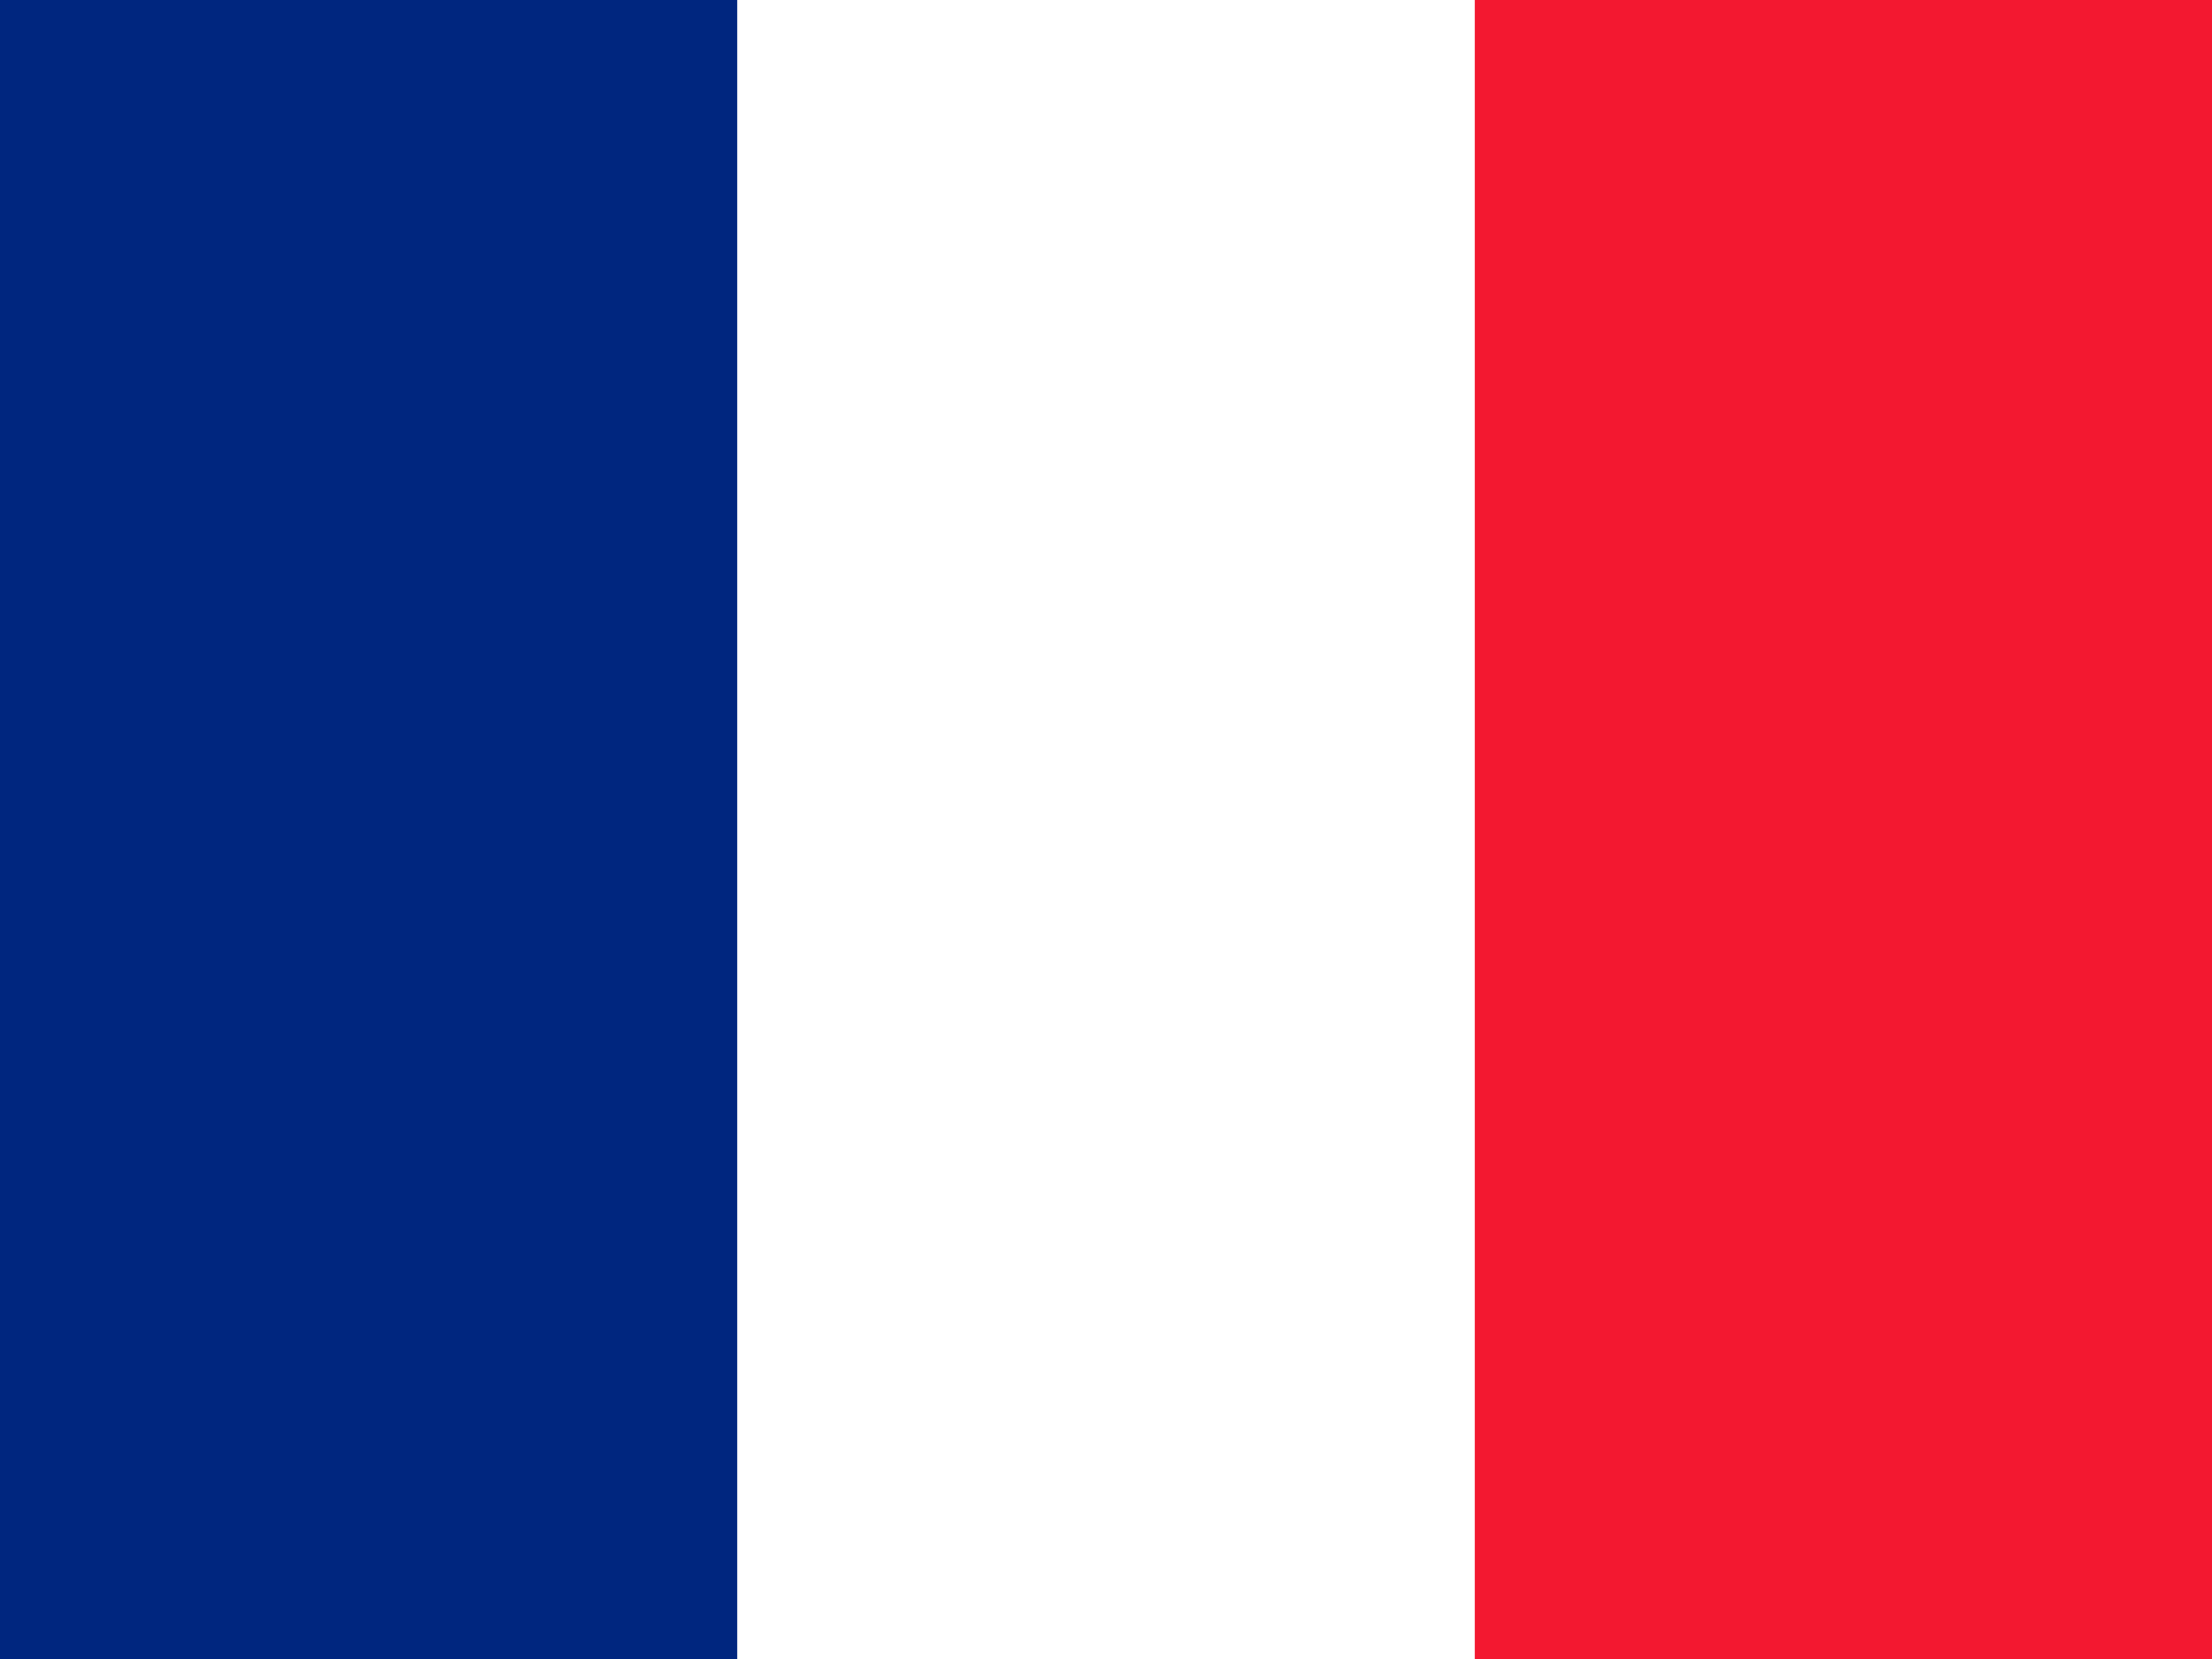
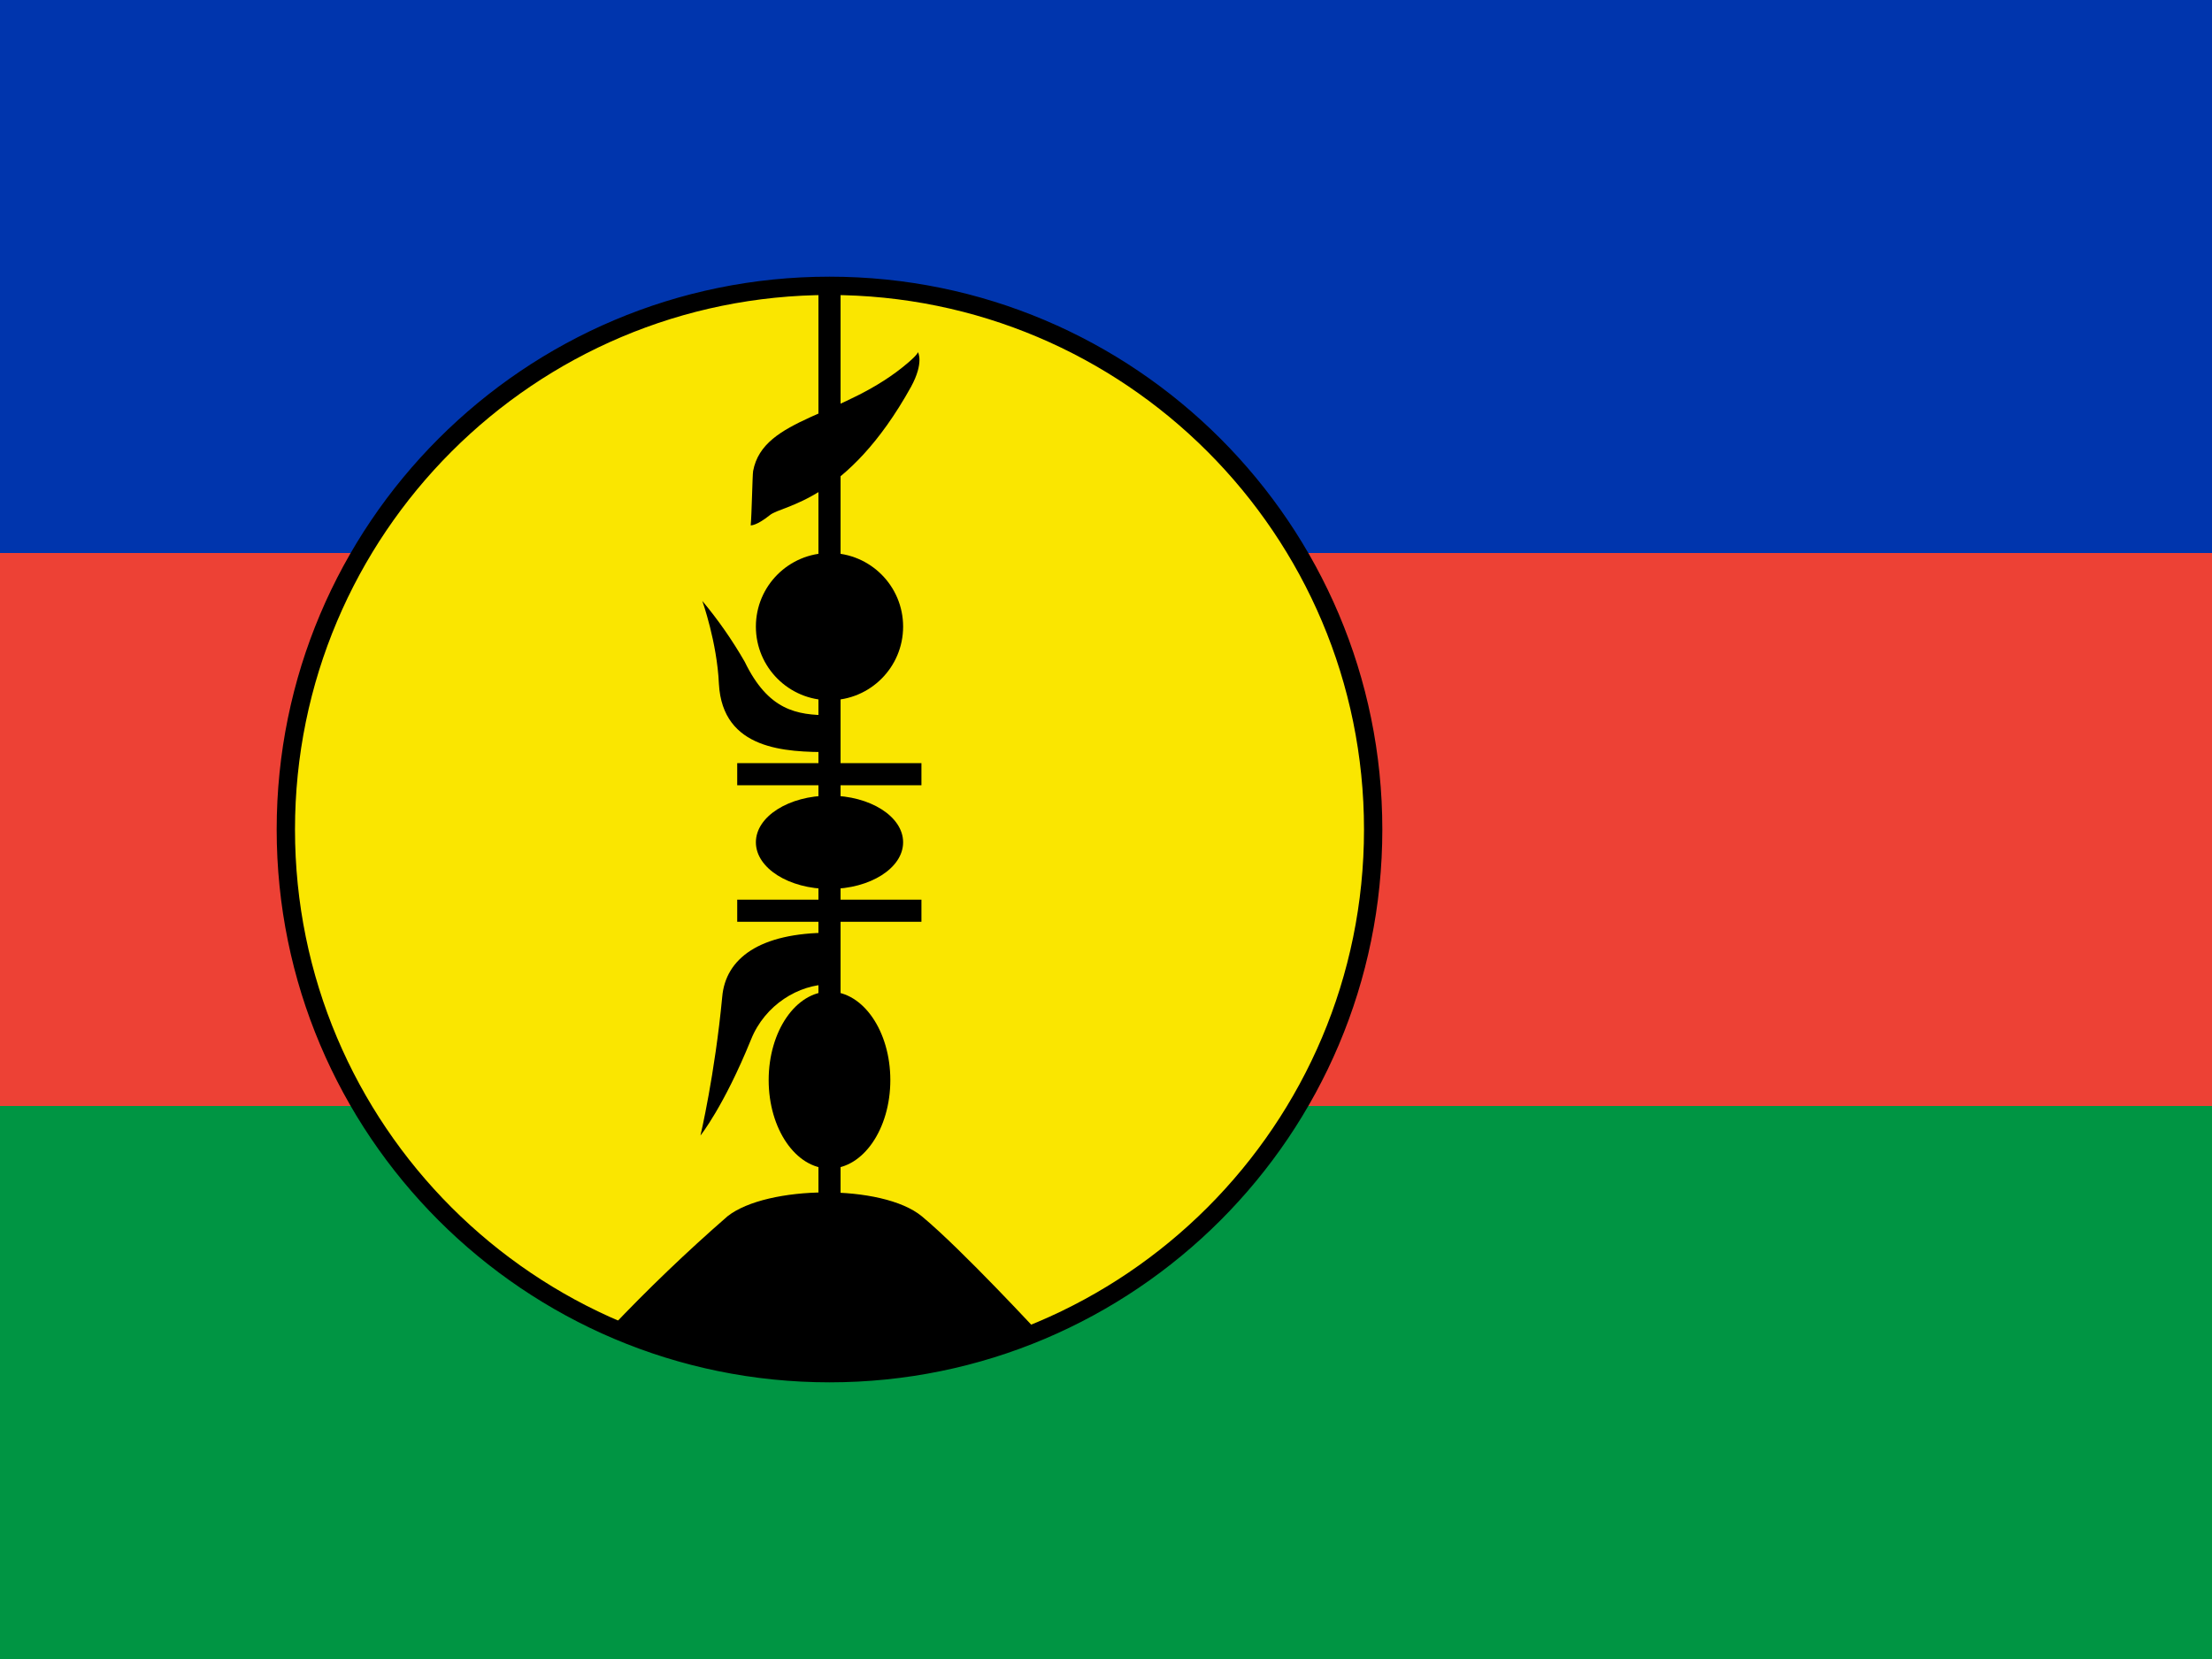
- <svg xmlns="http://www.w3.org/2000/svg" id="flag-icon-css-nc" viewBox="0 0 640 480">
-   <g fill-rule="evenodd" stroke-width="1pt">
-     <path fill="#fff" d="M0 0h640v480H0z" />
-     <path fill="#00267f" d="M0 0h213.3v480H0z" />
-     <path fill="#f31830" d="M426.7 0H640v480H426.7z" />
-   </g>
+ <svg xmlns="http://www.w3.org/2000/svg" xmlns:xlink="http://www.w3.org/1999/xlink" id="flag-icon-css-nc" viewBox="0 0 640 480">
+   <path fill="#009543" stroke-width=".9" d="M0 0h640v480H0z" />
+   <path fill="#ed4135" stroke-width=".9" d="M0 0h640v320H0z" />
+   <path fill="#0035ad" stroke-width=".9" d="M0 0h640v160H0z" />
+   <circle cx="240" cy="240" r="157.3" fill="#fae600" stroke="#000" stroke-width="5.3" />
+   <path stroke="#000" stroke-width="6.4" d="M213.3 263.5h53.3M213.3 224h53.3M240 83.2V352" />
+   <path stroke-width="1.1" d="M176.6 384.4c64.2 26.3 124.4 1.7 124.4 1.7s-22.7-24.6-34.3-34.2c-11.4-9.4-44.8-9-56.2 0a488.7 488.7 0 00-33.9 32.5z" />
+   <ellipse cx="240" cy="312.5" stroke-width="1.1" rx="17.6" ry="25.6" />
+   <ellipse cx="240" cy="243.7" stroke-width="1.1" rx="21.3" ry="13.5" />
+   <circle cx="240" cy="181.3" r="21.3" stroke-width="1.1" />
+   <path stroke-width="1.1" d="M265.6 101.9s1.8 3-2 10c-18.6 33.5-37.3 34.2-40.8 37.1-4 3.2-5.6 3-5.6 3 .3-2.9.5-14.6.7-15.7 2.9-15.7 26.5-15.5 45-31.5 2.9-2.5 2.7-3 2.7-3z" />
+   <path d="M265.5 163s4 11.2 4.5 22.5c1 18 18.2 18.5 30 18.5v-10c-8.9 0-16.6-1.3-23-14.5a115 115 0 00-11.5-16.5zm-.5 145s6.3-7.8 13.7-26c3.8-9.5 13-15 21.3-15v-14c-19 0-28.2 7-29.1 17.4-2 21.1-5.9 37.6-5.9 37.6z" transform="translate(-80) scale(1.06667)" />
+   <use width="100%" height="100%" transform="matrix(-1 0 0 1 480 0)" xlink:href="#leaf" />
</svg>
